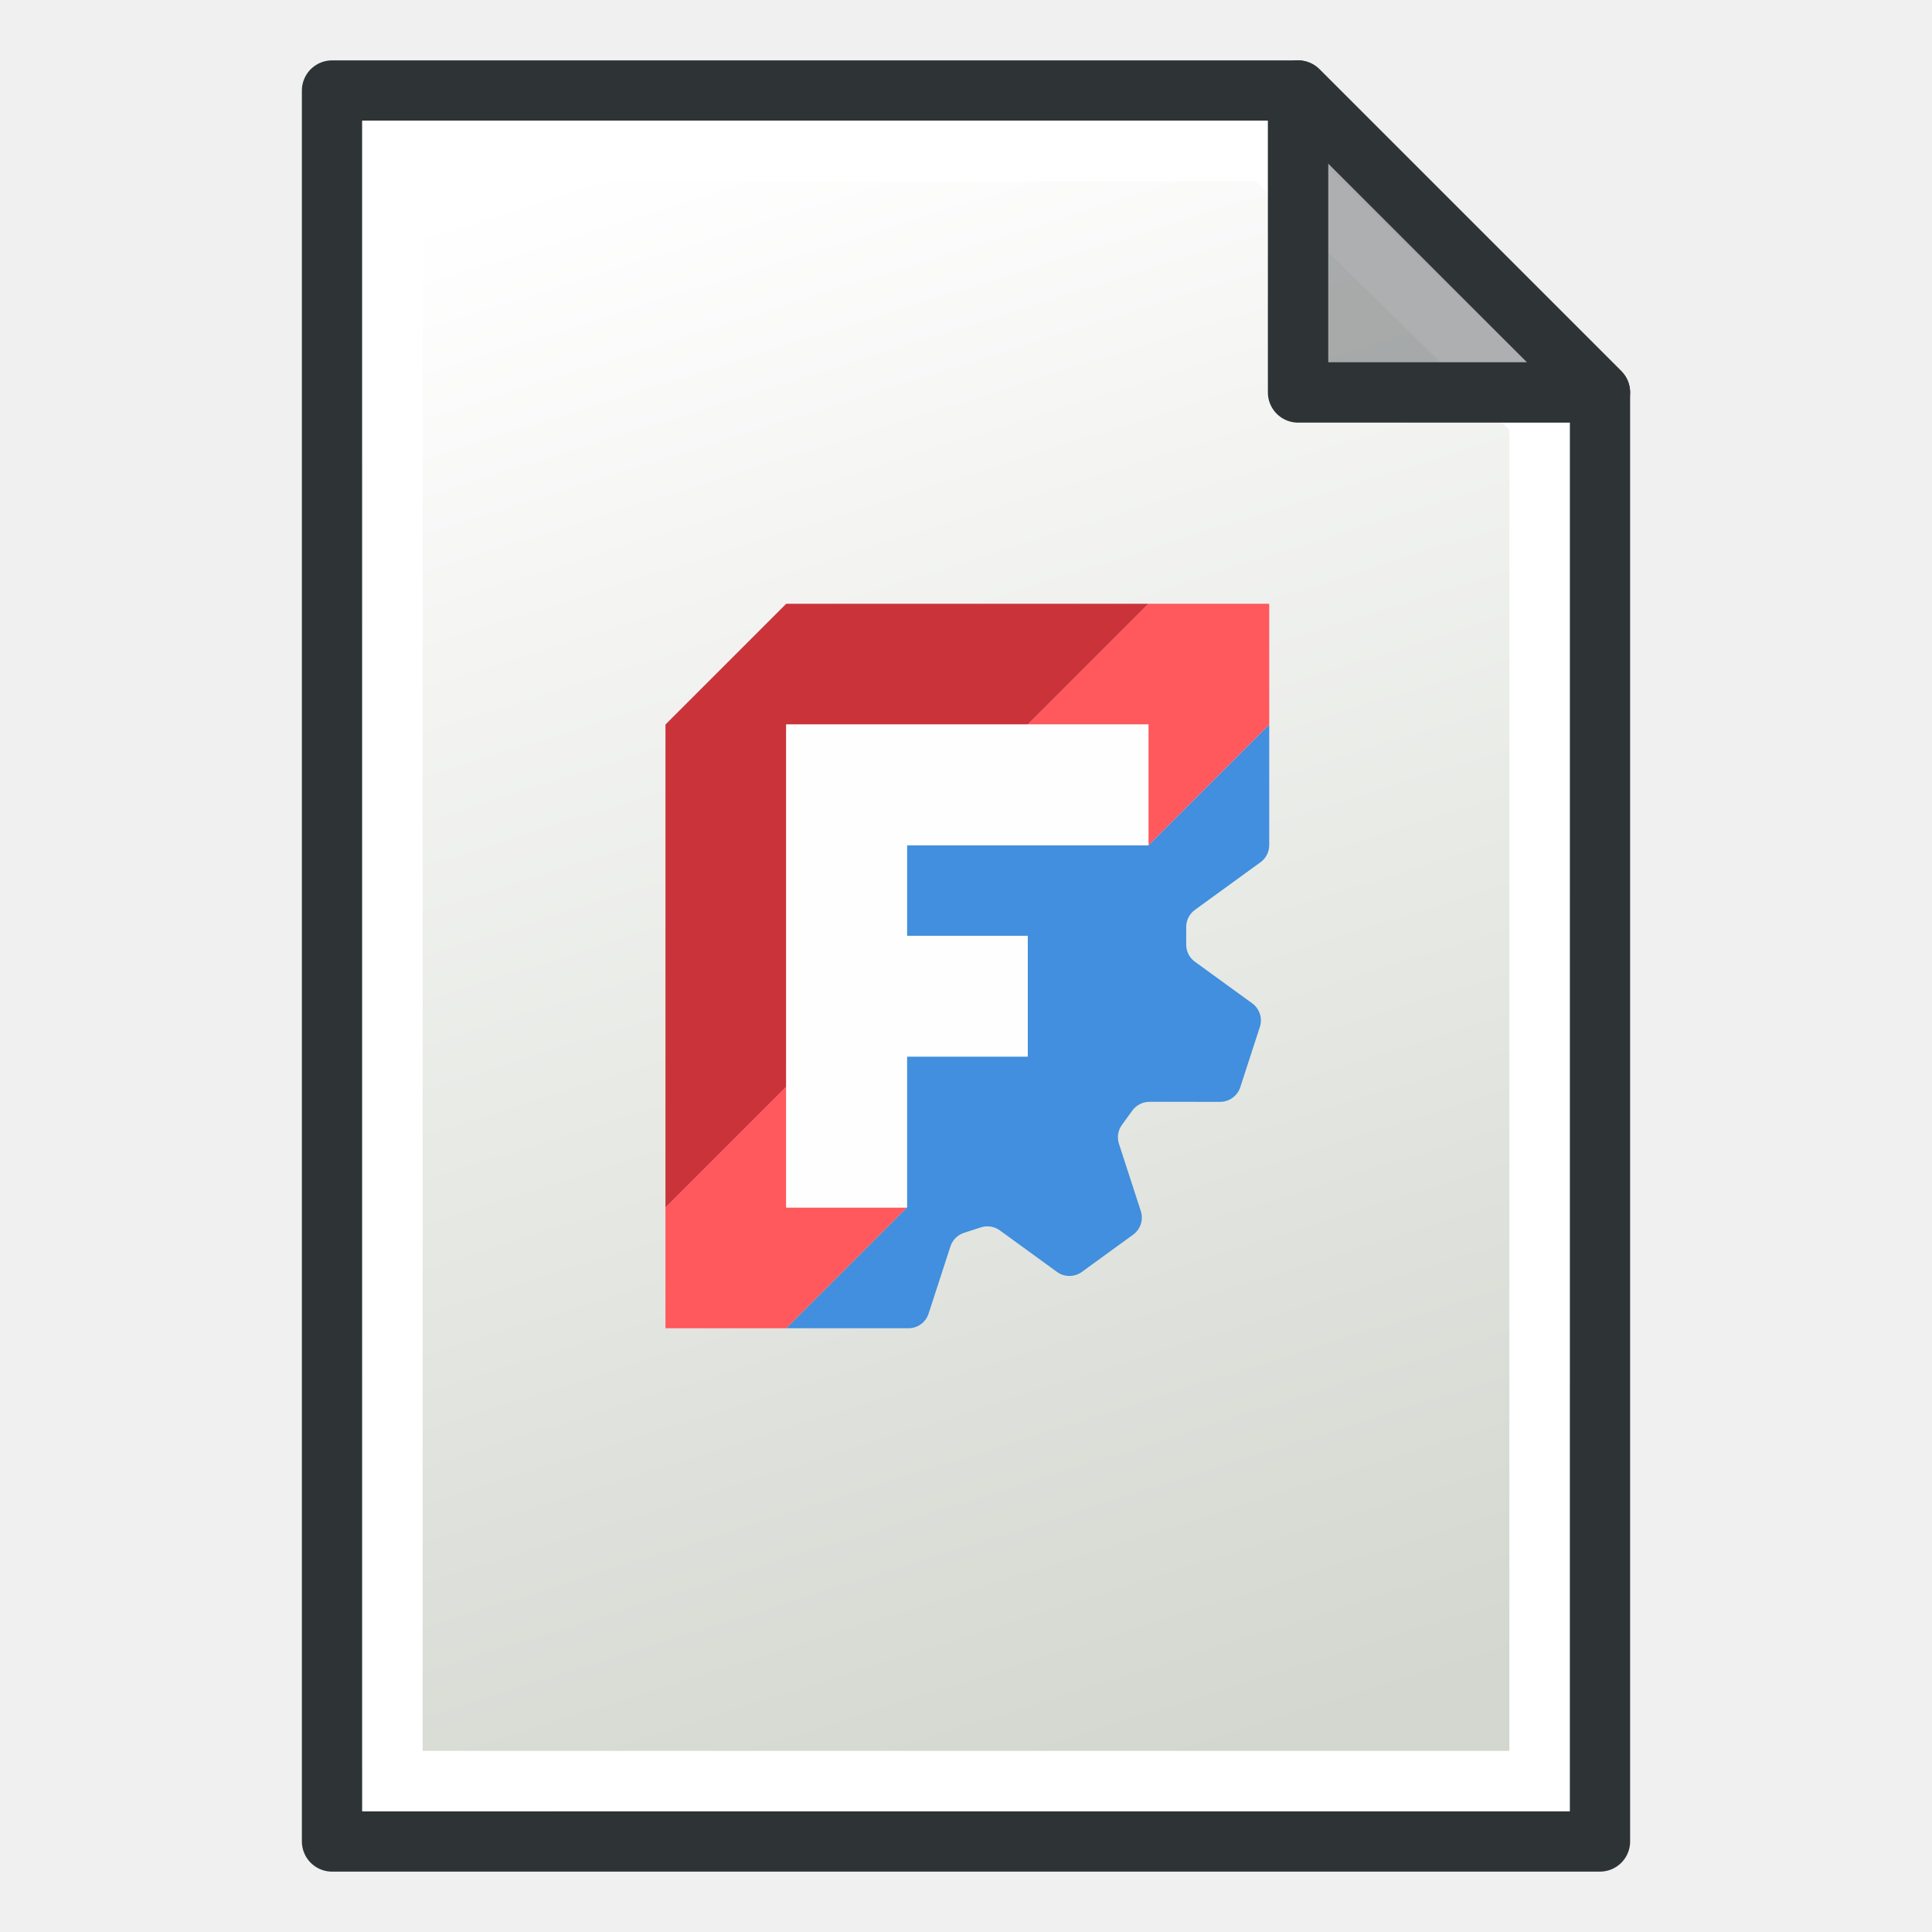
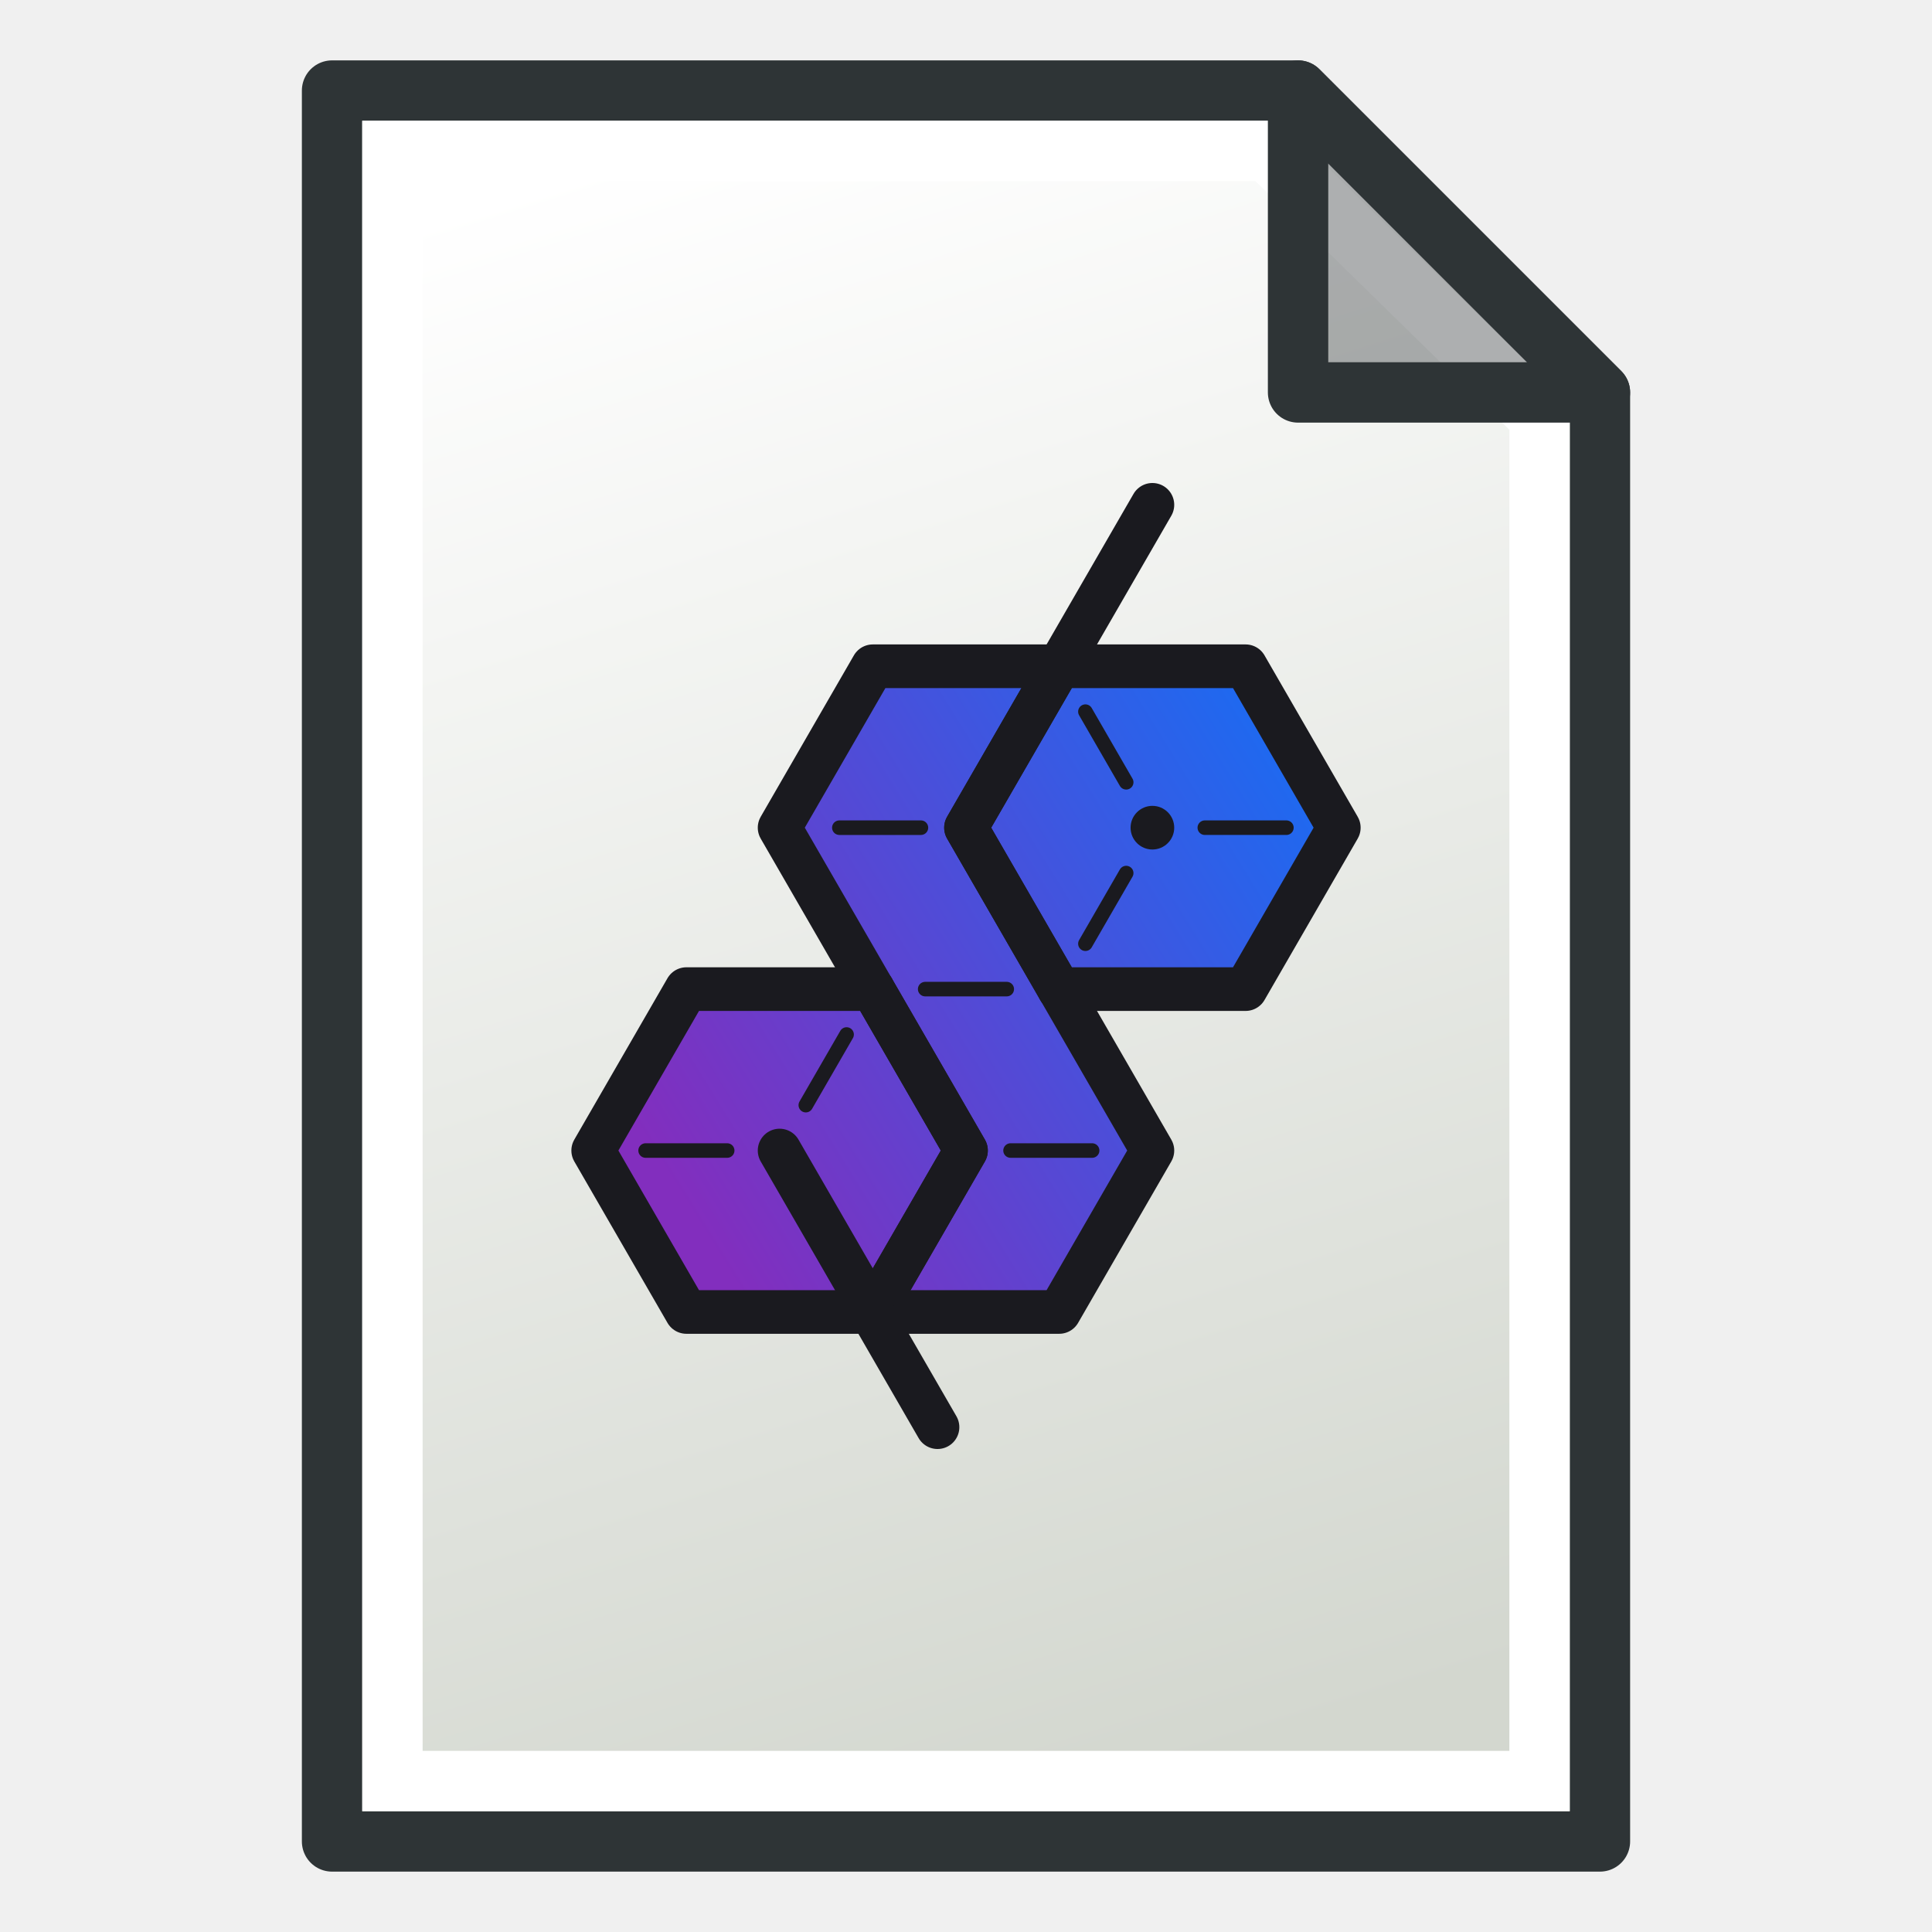
<svg xmlns="http://www.w3.org/2000/svg" xmlns:xlink="http://www.w3.org/1999/xlink" width="64" height="64" id="svg2869" version="1.1" viewBox="0 0 64 64">
  <defs id="defs2871">
    <linearGradient xlink:href="#linearGradient3765" id="linearGradient3771" x1="98" y1="1047.362" x2="81" y2="993.362" gradientUnits="userSpaceOnUse" gradientTransform="translate(-60,-988.3622)" />
    <linearGradient id="linearGradient3765">
      <stop style="stop-color:#d3d7cf;stop-opacity:1;" offset="0" id="stop3767" />
      <stop style="stop-color:#ffffff;stop-opacity:1" offset="1" id="stop3769" />
    </linearGradient>
+     <linearGradient xlink:href="#linearGradient63" id="linearGradient362" gradientUnits="userSpaceOnUse" gradientTransform="translate(1858.218,-13.69721)" x1="-17.163" y1="4249.731" x2="1120.862" y2="3544.098" />
+     <linearGradient id="linearGradient63">
+       <stop style="stop-color:#822ebe;stop-opacity:1;" offset="0" id="stop63" />
+       <stop style="stop-color:#007bff;stop-opacity:1;" offset="1" id="stop64" />
+     </linearGradient>
+     <clipPath clipPathUnits="userSpaceOnUse" id="clipPath218">
+       <path style="fill:none;stroke:#000000;stroke-width:2;stroke-linecap:round;stroke-linejoin:round;stroke-dasharray:none" d="m 2741.847,3706.458 128.12,221.91 -128.12,221.912 h -256.24 l 128.12,221.911 -128.12,221.91 h -512.481 l -128.12,-221.911 128.121,-221.911 h 256.24 l -128.12,-221.91 128.12,-221.911 z" id="path218" />
+     </clipPath>
  </defs>
  <g id="layer3" style="display:inline">
    <g id="layer3-3" style="display:inline">
      <path style="fill:url(#linearGradient3771);fill-opacity:1;stroke:#2e3436;stroke-width:2;stroke-linecap:butt;stroke-linejoin:round;stroke-opacity:1" d="m 11,3 v 58 h 42 v -48 L 43,3 Z" id="path2991" />
      <path style="fill:none;stroke:#ffffff;stroke-width:2;stroke-linecap:butt;stroke-linejoin:miter;stroke-opacity:1" d="M 13,5 V 59 H 51 V 13.814 L 41.997,5 Z" id="path3763" />
      <path style="fill:#2e3436;fill-opacity:0.392;stroke:#2e3436;stroke-width:2;stroke-linecap:butt;stroke-linejoin:round;stroke-opacity:1" d="M 43,3 V 13 H 53 Z" id="path2993" />
-       <g id="g2" transform="translate(20.04455,20.00027)">
-         <path d="m 22,4 -4,4 h -8 V 11 H 14 v 4 h -4 v 5 L 6,24 h 4.05 c 0.303,-1e-6 0.572,-0.195 0.666,-0.484 l 0.724,-2.228 c 0.069,-0.213 0.236,-0.38 0.45,-0.449 l 0.557,-0.181 c 0.213,-0.069 0.447,-0.032 0.628,0.099 l 1.895,1.377 c 0.245,0.178 0.578,0.178 0.823,0 l 1.699,-1.235 c 0.245,-0.178 0.348,-0.494 0.254,-0.782 l -0.724,-2.228 c -0.069,-0.213 -0.032,-0.447 0.1,-0.628 l 0.344,-0.473 c 0.132,-0.181 0.342,-0.289 0.566,-0.289 l 2.343,5.1e-4 c 0.303,10e-6 0.572,-0.196 0.666,-0.484 l 0.649,-1.997 c 0.094,-0.288 -0.009,-0.605 -0.254,-0.783 L 19.539,11.859 C 19.357,11.727 19.25,11.517 19.25,11.293 V 10.707 c 1.9e-5,-0.224 0.107,-0.435 0.288,-0.566 L 21.712,8.562 C 21.893,8.431 22,8.22 22,7.996 Z" style="fill:#418fde;fill-opacity:1;fill-rule:evenodd;stroke:none;stroke-width:2.646;stroke-linecap:square" id="path8" />
-         <path id="path7" style="display:inline;fill:#ff585d;fill-opacity:1;fill-rule:evenodd;stroke:none;stroke-width:2.646;stroke-linecap:square" d="m 18,0 -4,4 h 4 V 8 L 22,4 V 0 Z M 6,16 2,20 v 4 h 4 l 4,-4 H 6 Z" />
-         <path d="M 6,0 2,4 V 20 L 6,16 V 4 h 8 l 4,-4 z" style="fill:#cb333b;fill-rule:evenodd;stroke-width:2.646;stroke-linecap:square" id="path3" />
-         <path d="M 6,20 H 10 V 15 H 14 V 11 H 10 V 8 h 8 V 4 H 6 Z" style="fill:#fefefe;fill-opacity:1;fill-rule:evenodd;stroke:none;stroke-width:2.646;stroke-linecap:square" id="path9" />
+       <g id="g2" transform="translate(20.04455,20.51711)">
+         <g id="g362" transform="matrix(0.02409758,0,0,0.02409758,63.61512,-748.8969)">
+           <rect style="fill:url(#linearGradient362);fill-opacity:1;stroke:none;stroke-width:5.903;stroke-linecap:round;stroke-linejoin:round;stroke-dasharray:none" id="rect16" width="1058.156" height="1368.293" x="1844.006" y="3226.808" clip-path="url(#clipPath218)" transform="translate(-4501.257,27435.684)" />
+           <path id="path346" style="fill:none;stroke:#1a1a1f;stroke-width:60;stroke-linecap:round;stroke-linejoin:round;stroke-dasharray:none;stroke-opacity:1" d="m -1759.409,31585.964 h -256.24 l -128.12,-221.911 128.12,-221.911 h 256.24 l 128.12,221.91 z" />
+           <path id="path347" style="fill:none;stroke:#1a1a1f;stroke-width:60;stroke-linecap:round;stroke-linejoin:round;stroke-dasharray:none;stroke-opacity:1" d="m -2271.889,32029.785 h -256.241 l -128.12,-221.911 128.121,-221.911 h 256.24 l 128.12,221.911 z" />
+           <path style="fill:none;stroke:#1a1a1f;stroke-width:60;stroke-linecap:round;stroke-linejoin:round;stroke-dasharray:none;stroke-opacity:1" d="m -2015.649,31585.963 128.12,221.911 -128.12,221.91 h -256.24" id="path348" />
+           <path style="fill:none;stroke:#1a1a1f;stroke-width:60;stroke-linecap:round;stroke-linejoin:round;stroke-dasharray:none;stroke-opacity:1" d="m -2271.889,31585.963 -128.12,-221.91 128.12,-221.911 h 256.24" id="path349" />
+           <path style="fill:none;stroke:#1a1a1f;stroke-width:60;stroke-linecap:round;stroke-linejoin:round;stroke-dasharray:none;stroke-opacity:1" d="m -2015.749,31585.963 -128.02,-221.91 128.12,-221.911" id="path350" />
+           <path style="fill:none;stroke:#1a1a1f;stroke-width:60;stroke-linecap:round;stroke-linejoin:round;stroke-dasharray:none;stroke-opacity:1" d="m -2271.889,32029.784 128.12,-221.91 -128.12,-221.911" id="path351" />
+           <circle style="fill:#1a1a1f;fill-opacity:1;stroke:none;stroke-width:1.835;stroke-linecap:round;stroke-linejoin:round;stroke-dasharray:none;stroke-opacity:1" id="circle351" cx="-1887.529" cy="31364.055" r="30" />
+           <path style="fill:none;stroke:#1a1a1f;stroke-width:60;stroke-linecap:round;stroke-linejoin:round;stroke-dasharray:none;stroke-opacity:1" d="m -2271.889,32029.784 -128.12,-221.911" id="path352" />
+           <path style="fill:none;stroke:#1a1a1f;stroke-width:60;stroke-linecap:round;stroke-linejoin:round;stroke-dasharray:none;stroke-opacity:1" d="m -2182.92,32188.165 -94.818,-164.228" id="path353" />
+           <path style="fill:none;stroke:#1a1a1f;stroke-width:60;stroke-linecap:round;stroke-linejoin:round;stroke-dasharray:none;stroke-opacity:1" d="m -2015.649,31142.142 128.12,-221.911" id="path354" />
+           <path style="fill:none;stroke:#1a1a1f;stroke-width:20;stroke-linecap:round;stroke-linejoin:round;stroke-dasharray:none;stroke-opacity:1" d="m -2584.2,31807.873 h 112.141" id="path355" />
+           <path style="fill:none;stroke:#1a1a1f;stroke-width:20;stroke-linecap:round;stroke-linejoin:round;stroke-dasharray:none;stroke-opacity:1" d="m -2082.524,31807.874 h 112.14" id="path356" />
+           <path style="fill:none;stroke:#1a1a1f;stroke-width:20;stroke-linecap:round;stroke-linejoin:round;stroke-dasharray:none;stroke-opacity:1" d="m -2199.889,31585.964 h 112.14" id="path357" />
+           <path style="fill:none;stroke:#1a1a1f;stroke-width:20;stroke-linecap:round;stroke-linejoin:round;stroke-dasharray:none;stroke-opacity:1" d="m -2317.869,31364.059 h 112.14" id="path358" />
+           <path style="fill:none;stroke:#1a1a1f;stroke-width:20;stroke-linecap:round;stroke-linejoin:round;stroke-dasharray:none;stroke-opacity:1" d="m -2307.914,31648.36 -56.07,97.116" id="path359" />
+           <path style="fill:none;stroke:#1a1a1f;stroke-width:20;stroke-linecap:round;stroke-linejoin:round;stroke-dasharray:none;stroke-opacity:1" d="m -1815.479,31364.052 h 112.139" id="path360" />
+           <path style="fill:none;stroke:#1a1a1f;stroke-width:20;stroke-linecap:round;stroke-linejoin:round;stroke-dasharray:none;stroke-opacity:1" d="m -1923.554,31301.656 -56.069,-97.116" id="path361" />
+           <path style="fill:none;stroke:#1a1a1f;stroke-width:20;stroke-linecap:round;stroke-linejoin:round;stroke-dasharray:none;stroke-opacity:1" d="m -1923.553,31426.449 -56.071,97.116" id="path362" />
+         </g>
      </g>
    </g>
  </g>
</svg>
